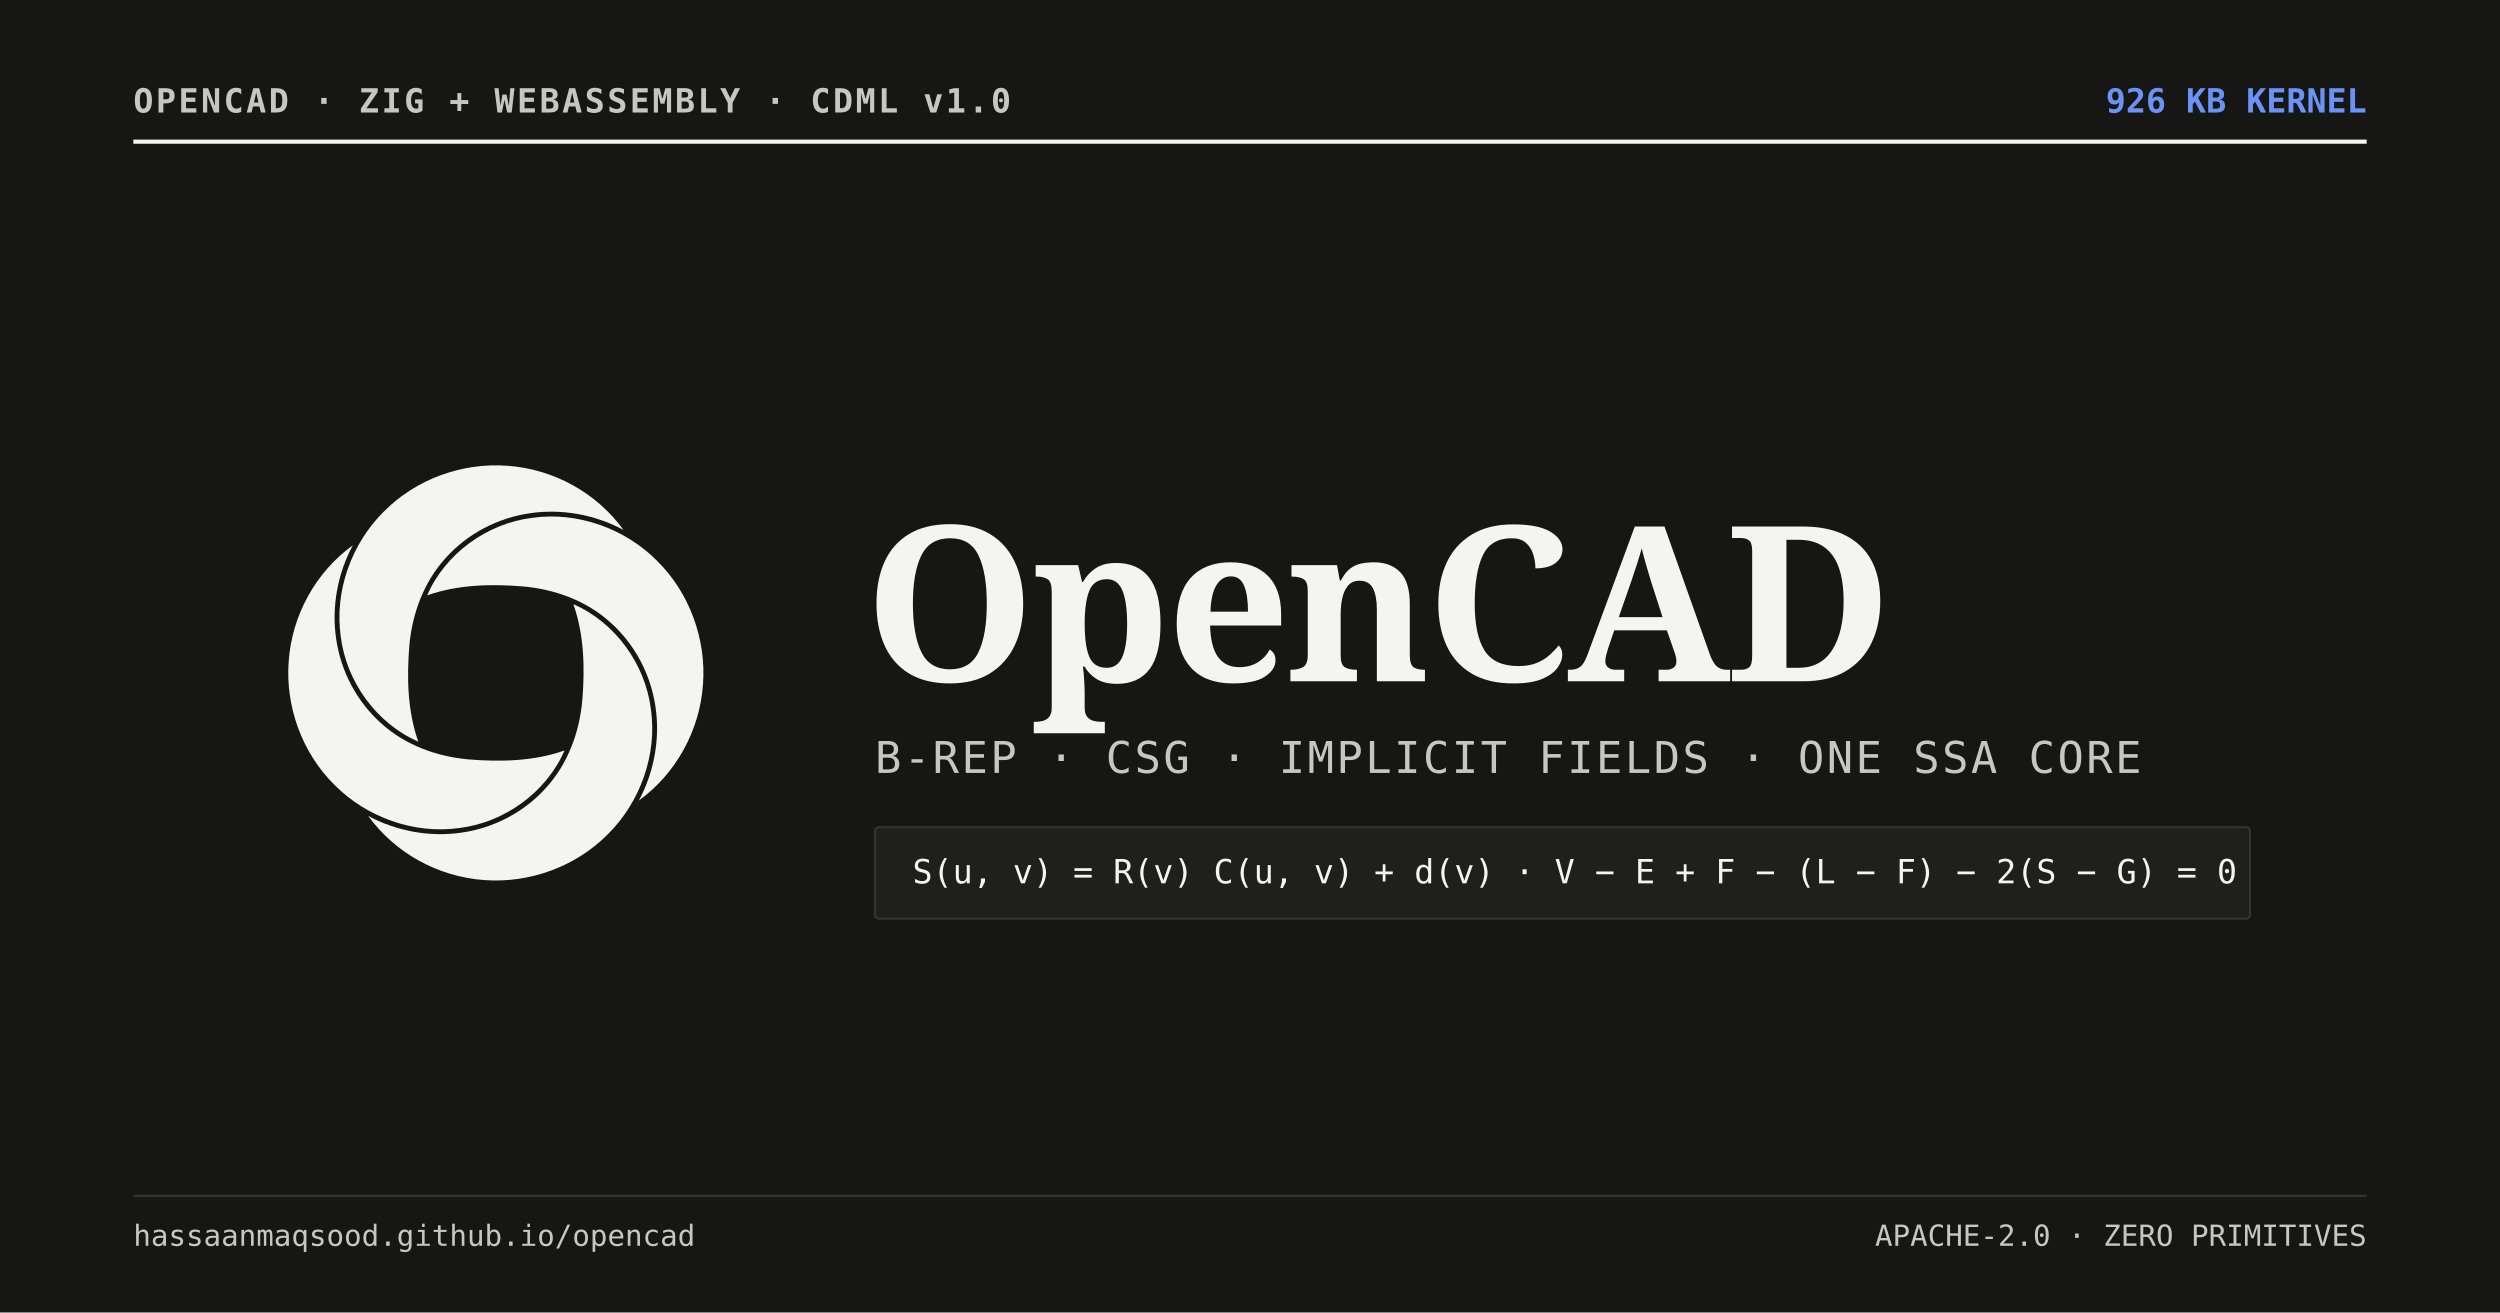
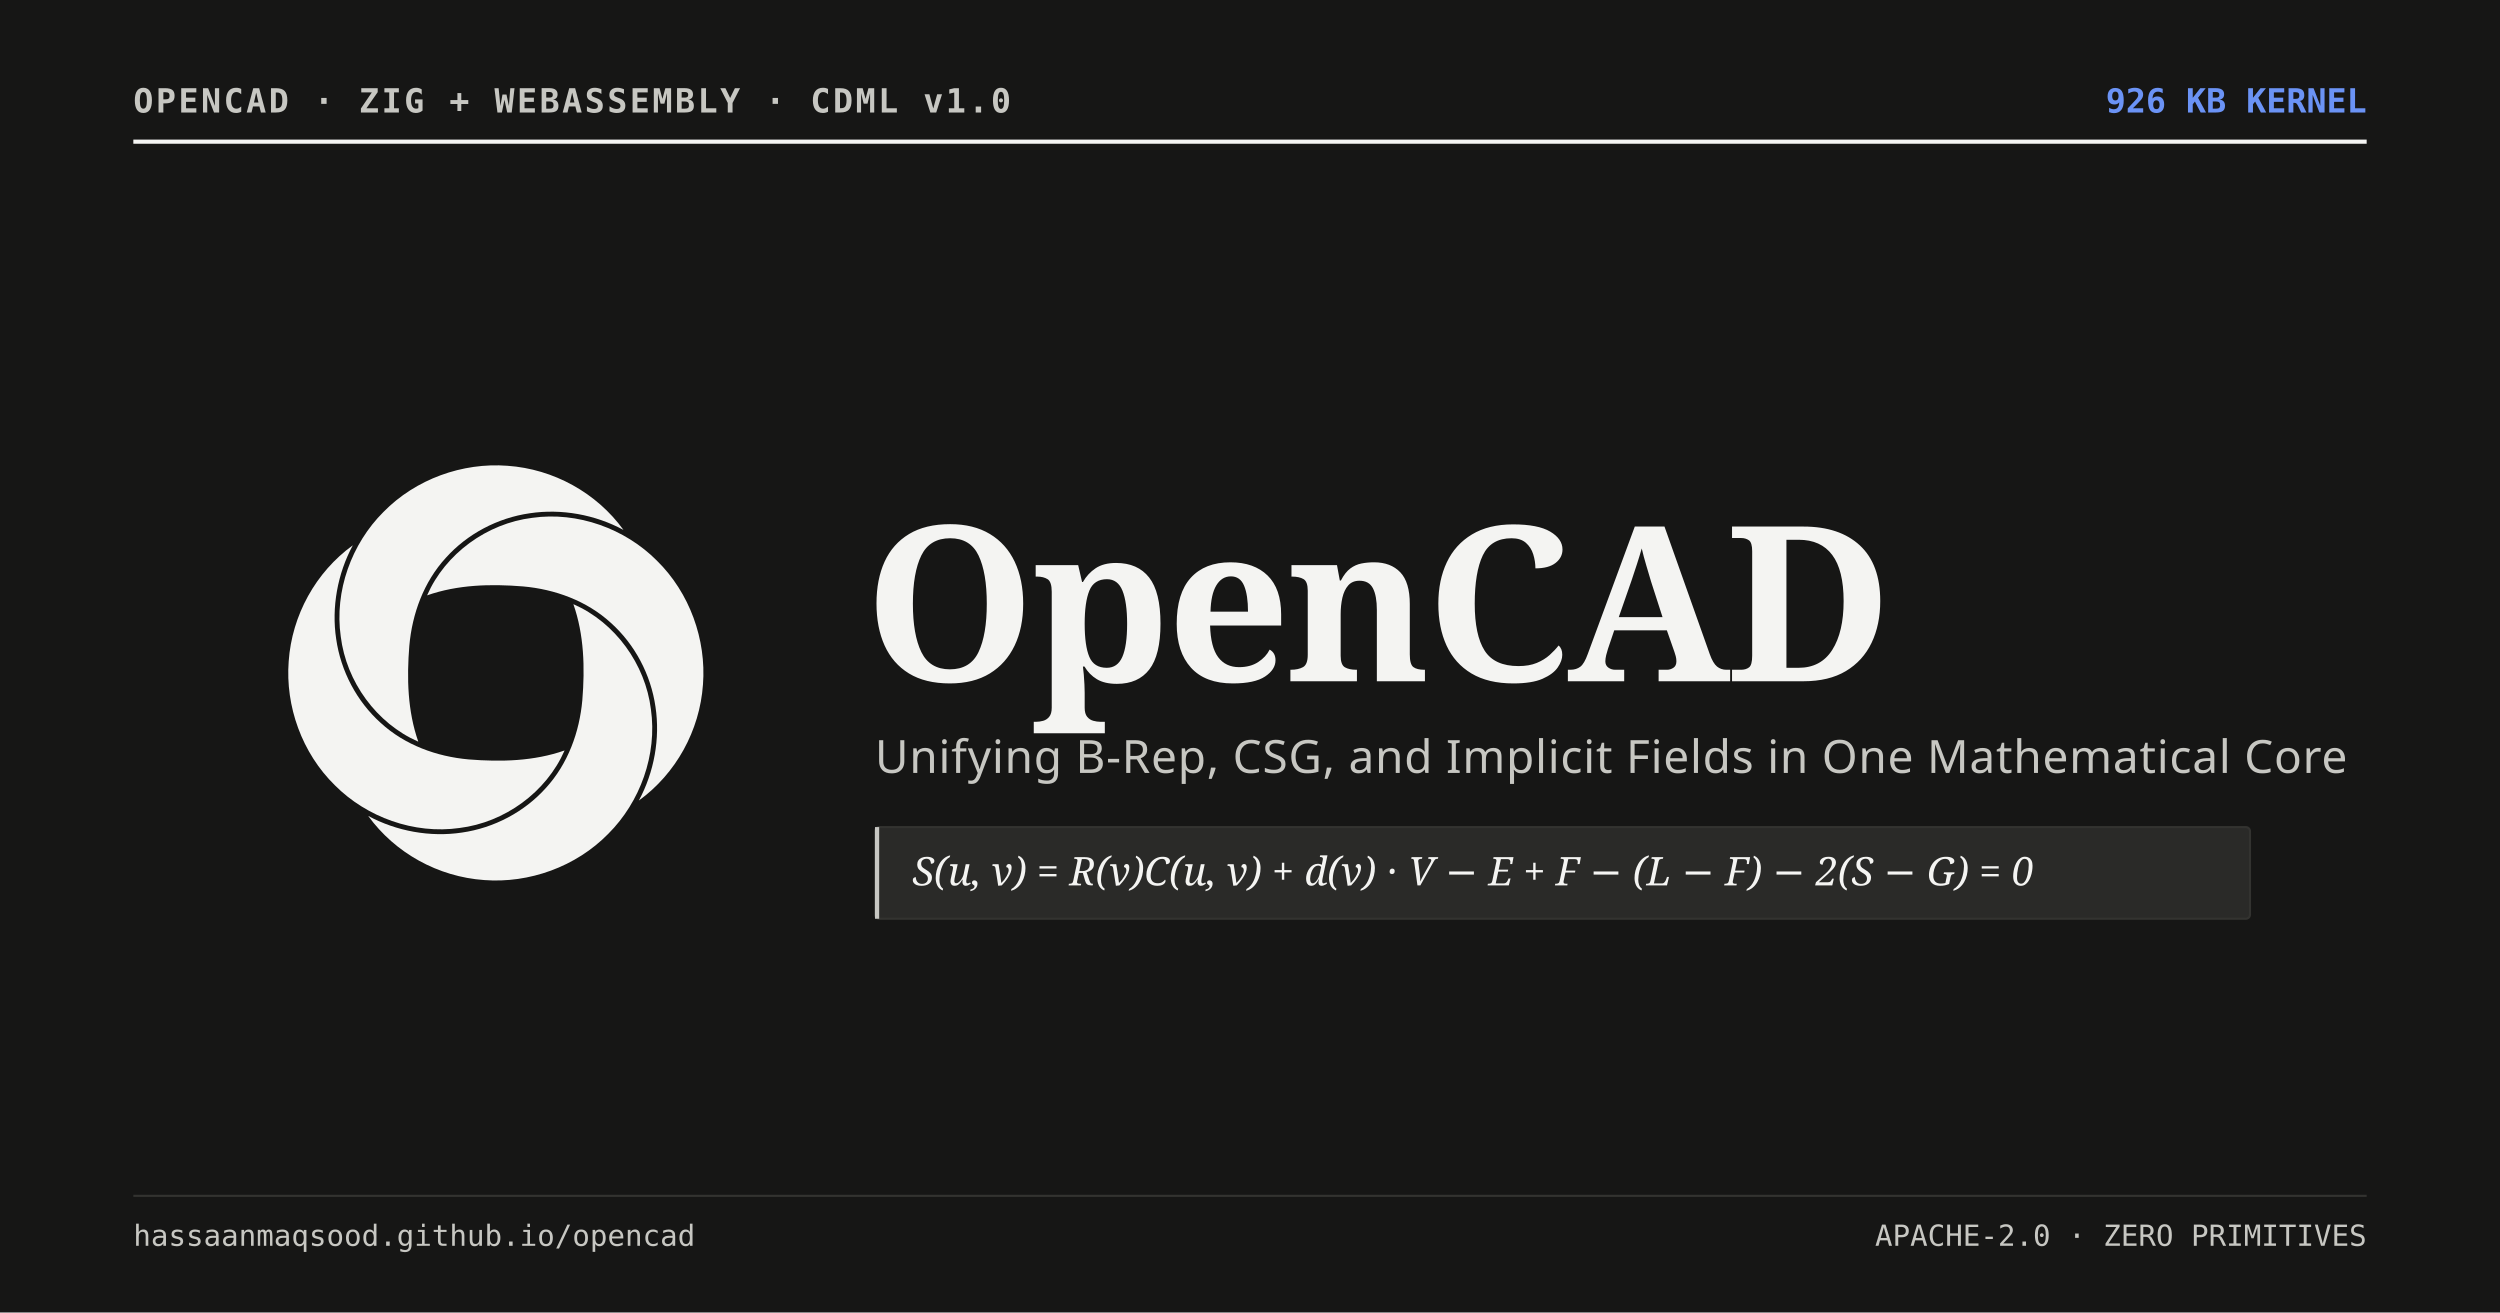
<svg xmlns="http://www.w3.org/2000/svg" width="1200" height="630" viewBox="0 0 1200 630" fill="none">
  <rect width="1200" height="630" fill="#161615" />
  <line x1="64" y1="68" x2="1136" y2="68" stroke="#F4F4F2" stroke-width="2" />
  <text x="64" y="54" fill="#C7C7C2" font-family="'IBM Plex Mono', ui-monospace, monospace" font-size="16" font-weight="600" letter-spacing="1.2">OPENCAD · ZIG + WEBASSEMBLY · CDML v1.0</text>
  <text x="1136" y="54" text-anchor="end" fill="#6B93F5" font-family="'IBM Plex Mono', ui-monospace, monospace" font-size="16" font-weight="600">926 KB KERNEL</text>
  <g transform="translate(238, 323) scale(0.48) translate(-420, -492)">
    <path d="M563.007 619.631C600.066 592.791 623.926 549.741 627.141 503.606C630.591 458.728 613.885 411.863 580.951 379.622C549.216 347.738 501.76 330.45 456.395 336.919C411.31 342.488 369.573 372.525 351.254 414.45C381.957 403.697 414.826 402.872 447.17 405.497C479.045 408.319 510.948 419.831 535.154 442.041C558.976 463.435 575.045 493.706 579.657 525.966C584.429 557.569 578.335 591.291 563.007 619.631Z" fill="#F4F4F2" />
    <path d="M292.368 635.006C319.209 672.065 362.259 695.925 408.393 699.14C453.271 702.59 500.137 685.884 532.378 652.95C564.262 621.215 581.549 573.759 575.081 528.394C569.512 483.309 539.474 441.572 497.549 423.253C508.303 453.956 509.128 486.825 506.503 519.169C503.681 551.044 492.168 582.947 469.959 607.153C448.565 630.975 418.293 647.044 386.034 651.656C354.431 656.428 320.709 650.334 292.368 635.006Z" fill="#F4F4F2" />
    <path d="M276.993 364.369C239.934 391.209 216.074 434.259 212.859 480.394C209.409 525.272 226.115 572.137 259.049 604.378C290.784 636.262 338.24 653.55 383.605 647.081C428.69 641.512 470.427 611.475 488.746 569.55C458.043 580.303 425.174 581.128 392.83 578.503C360.955 575.681 329.052 564.169 304.846 541.959C281.024 520.565 264.955 490.294 260.343 458.034C255.571 426.431 261.665 392.709 276.993 364.369Z" fill="#F4F4F2" />
    <path d="M547.632 348.994C520.791 311.935 477.741 288.075 431.607 284.86C386.729 281.41 339.863 298.116 307.622 331.05C275.738 362.785 258.451 410.241 264.919 455.606C270.488 500.691 300.526 542.428 342.451 560.747C331.697 530.044 330.872 497.175 333.497 464.831C336.319 432.956 347.832 401.053 370.041 376.847C391.435 353.025 421.707 336.956 453.966 332.344C485.569 327.572 519.291 333.666 547.632 348.994Z" fill="#F4F4F2" />
  </g>
  <text x="415" y="327" fill="#F4F4F2" font-family="'STIX Two Text', Georgia, serif" font-weight="700" font-size="104" letter-spacing="-2">OpenCAD</text>
-   <text x="420" y="371" fill="#C7C7C2" font-family="'IBM Plex Mono', ui-monospace, monospace" font-weight="500" font-size="21" letter-spacing="1.2">B-REP · CSG · IMPLICIT FIELDS · ONE SSA CORE</text>
-   <rect x="420" y="397" width="660" height="44" rx="2" fill="#1F1F1E" stroke="#333330" stroke-width="1" />
-   <text x="438" y="424" fill="#F4F4F2" font-family="'IBM Plex Mono', ui-monospace, monospace" font-size="16">S(u, v) = R(v) C(u, v) + d(v)   ·   V − E + F − (L − F) − 2(S − G) = 0</text>
+   <text x="420" y="371" fill="#C7C7C2" font-family="'IBM Plex Sans', system-ui, sans-serif" font-weight="500" font-size="22" letter-spacing="0.4">Unifying B-Rep, CSG, and Implicit Fields in One Mathematical Core</text>
+   <rect x="420" y="397" width="660" height="44" rx="2" fill="#2A2A28" stroke="#333330" stroke-width="1" />
+   <line x1="421" y1="397" x2="421" y2="441" stroke="#C7C7C2" stroke-width="2" />
+   <text x="438" y="425" fill="#F4F4F2" font-family="'STIX Two Text', Georgia, serif" font-style="italic" font-size="19">S(u, v) = R(v)C(u, v) + d(v)   ·   V − E + F − (L − F) − 2(S − G) = 0</text>
  <line x1="64" y1="574" x2="1136" y2="574" stroke="#333330" stroke-width="1" />
  <text x="64" y="598" fill="#C7C7C2" font-family="'IBM Plex Mono', ui-monospace, monospace" font-size="14">hassaanmaqsood.github.io/opencad</text>
  <text x="1136" y="598" text-anchor="end" fill="#C7C7C2" font-family="'IBM Plex Mono', ui-monospace, monospace" font-size="14">APACHE-2.0 · ZERO PRIMITIVES</text>
</svg>
